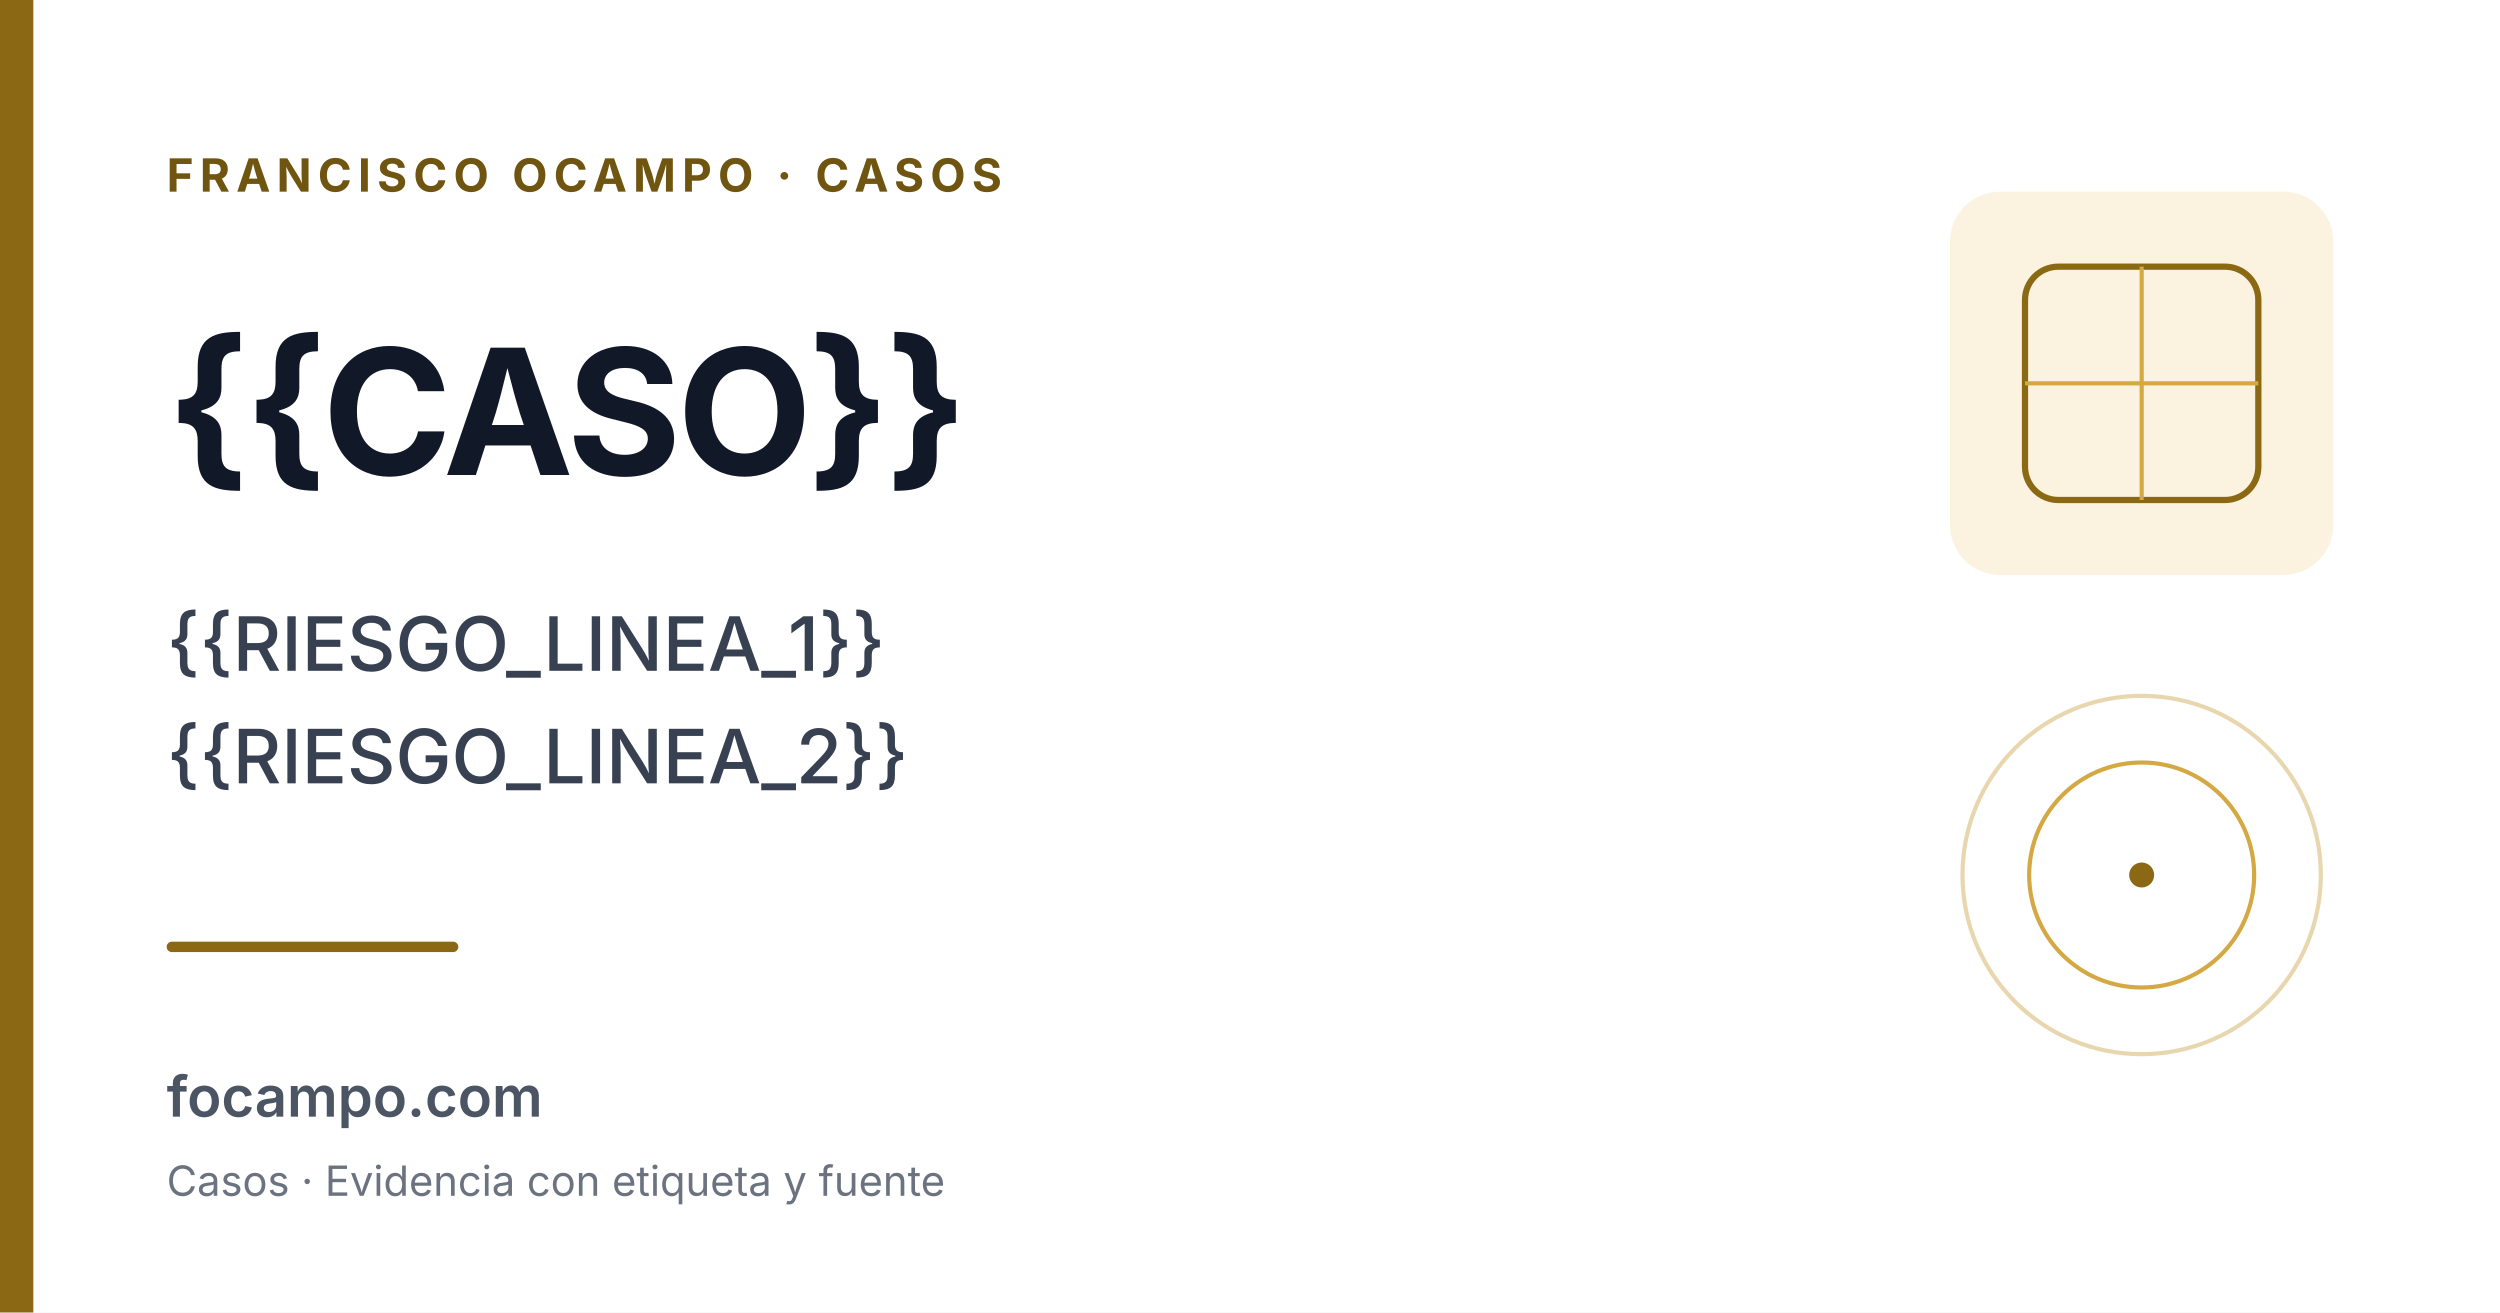
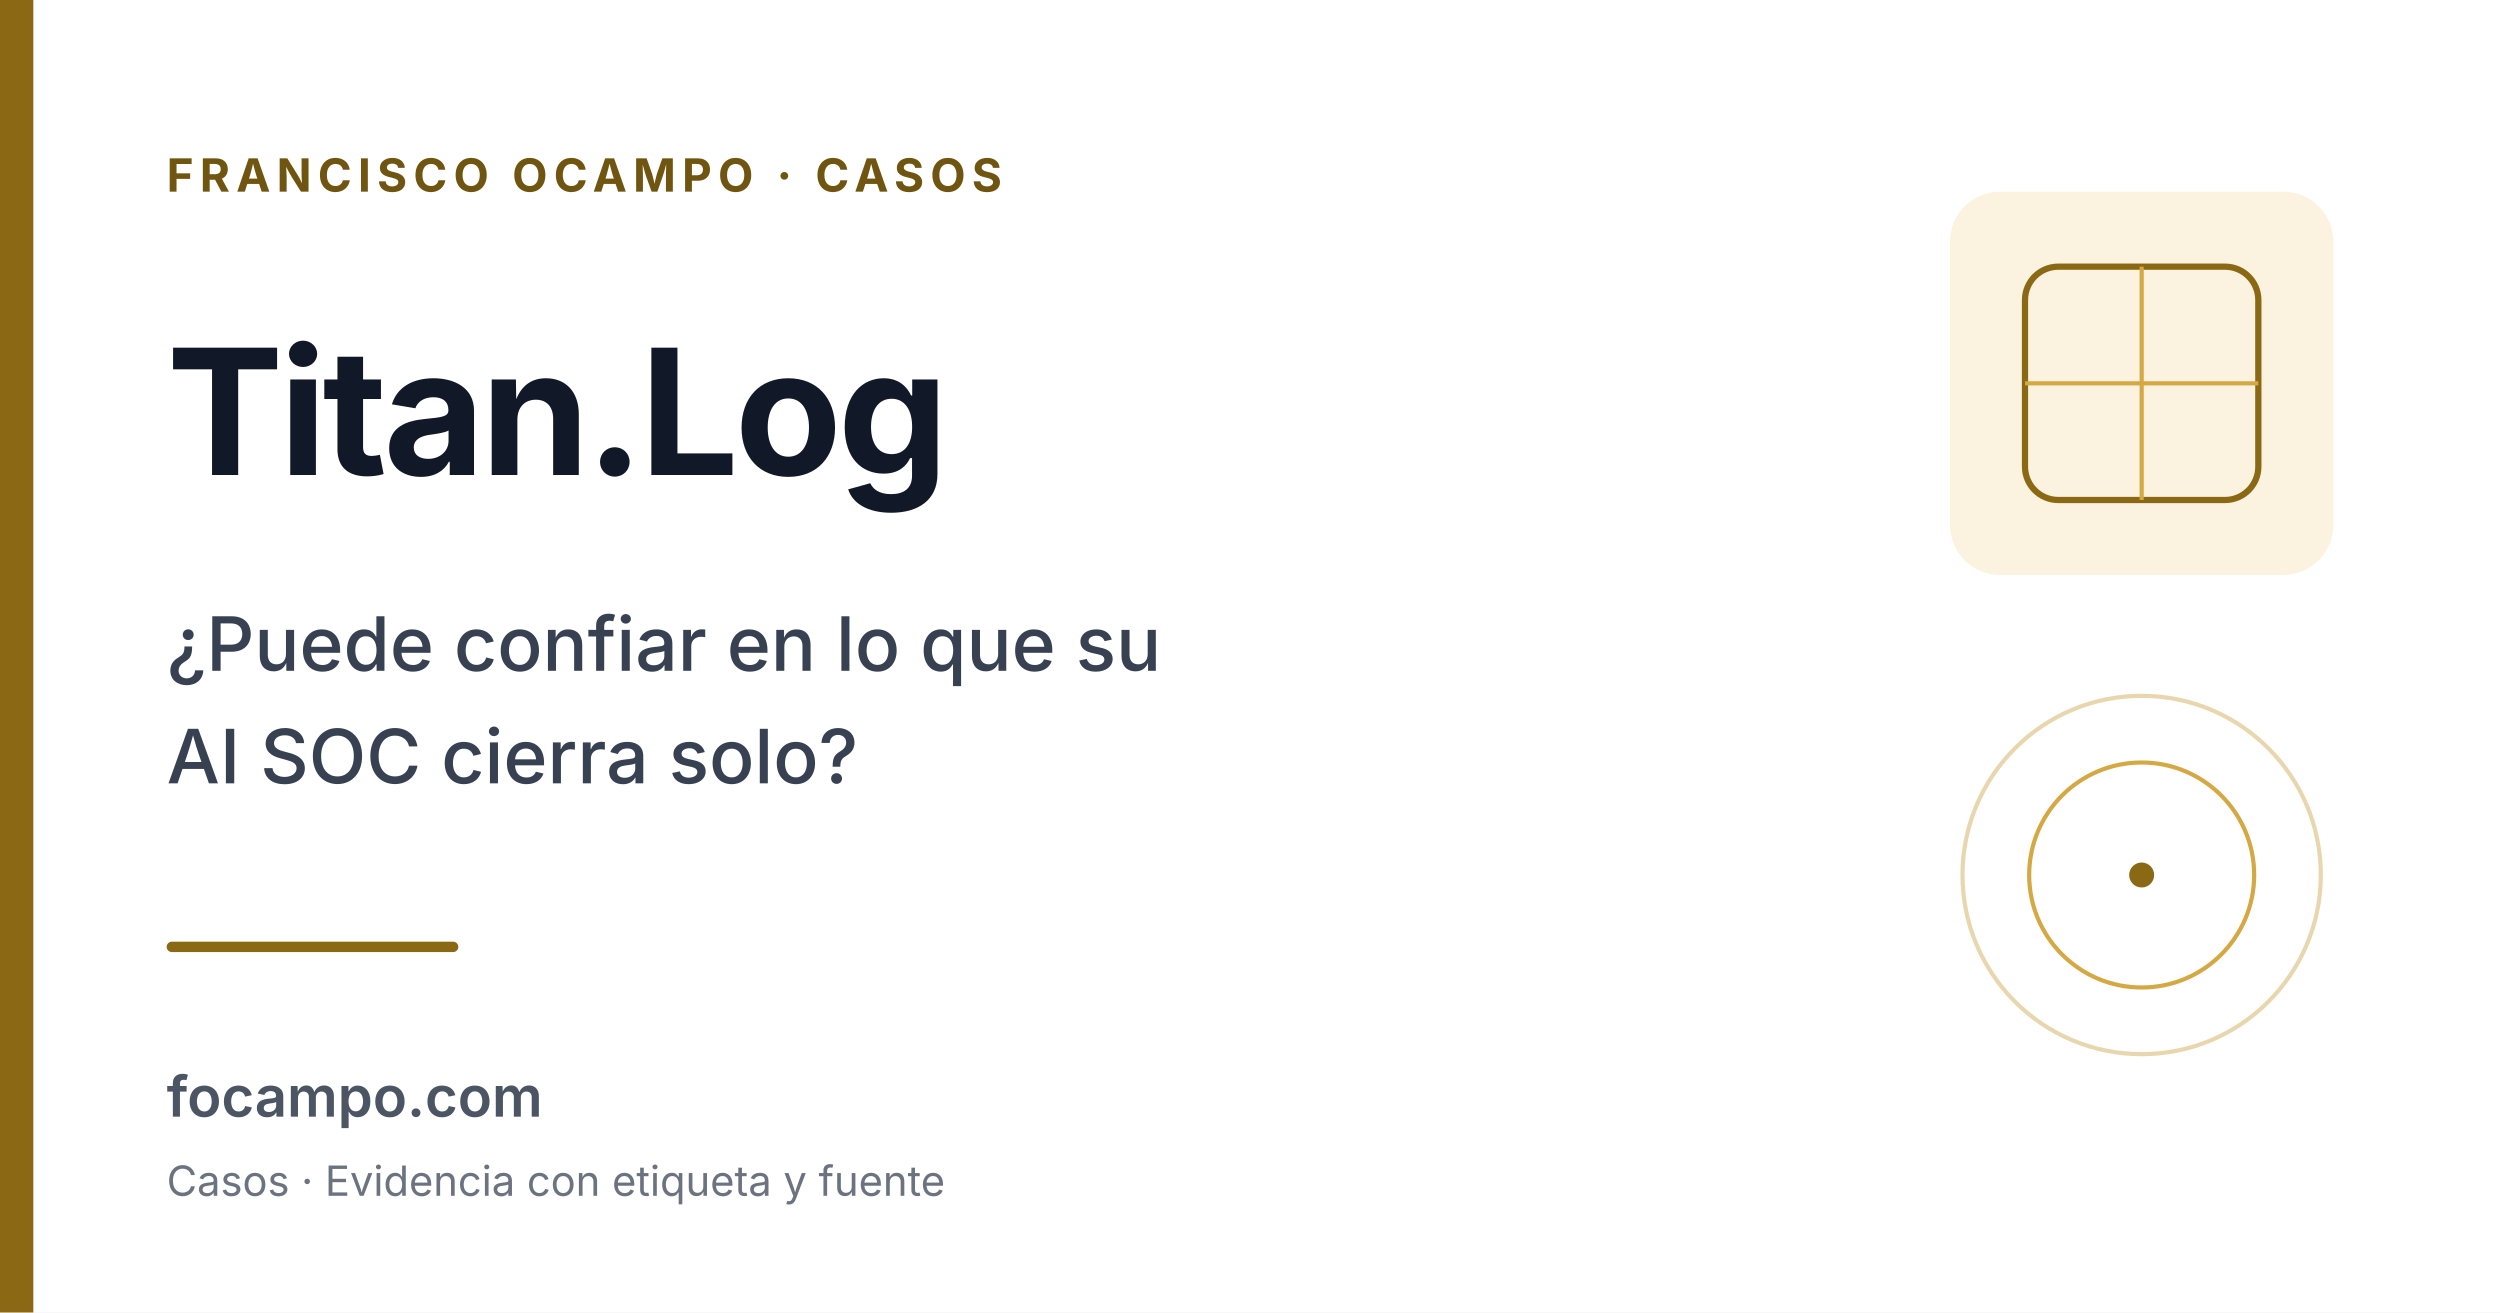
<svg xmlns="http://www.w3.org/2000/svg" width="1200" height="630" viewBox="0 0 1200 630" role="img" aria-labelledby="og-title">
  <rect width="1200" height="630" fill="#ffffff" />
  <rect x="0" y="0" width="16" height="630" fill="#8B6914" />
  <g aria-hidden="true">
    <rect x="936" y="92" width="184" height="184" rx="24" fill="#FBF3E0" />
    <rect x="972" y="128" width="112" height="112" rx="16" fill="none" stroke="#8B6914" stroke-width="3" />
    <path d="M972 184h112M1028 128v112" stroke="#D4A843" stroke-width="2" />
    <circle cx="1028" cy="420" r="86" fill="none" stroke="#E8D7AE" stroke-width="2" />
    <circle cx="1028" cy="420" r="54" fill="none" stroke="#D4A843" stroke-width="2" />
    <circle cx="1028" cy="420" r="6" fill="#8B6914" />
  </g>
  <text x="80" y="92" font-family="Inter, system-ui, -apple-system, 'Segoe UI', Roboto, Arial, sans-serif" font-size="22" font-weight="700" letter-spacing="3" fill="#6F5510">FRANCISCO OCAMPO · CASOS</text>
-   <text x="80" y="228" font-family="Inter, system-ui, -apple-system, 'Segoe UI', Roboto, Arial, sans-serif" font-size="84" font-weight="700" letter-spacing="-2" fill="#111827">{{CASO}}</text>
+   <text x="80" y="228" font-family="Inter, system-ui, -apple-system, 'Segoe UI', Roboto, Arial, sans-serif" font-size="84" font-weight="700" letter-spacing="-2" fill="#111827">Titan.Log</text>
  <text font-family="Inter, system-ui, -apple-system, 'Segoe UI', Roboto, Arial, sans-serif" font-size="36" font-weight="500" fill="#374151">
-     <tspan x="80" y="322">{{RIESGO_LINEA_1}}</tspan>
-     <tspan x="80" y="376">{{RIESGO_LINEA_2}}</tspan>
+     <tspan x="80" y="322">¿Puede confiar en lo que su</tspan>
+     <tspan x="80" y="376">AI SOC cierra solo?</tspan>
  </text>
  <rect x="80" y="452" width="140" height="5" rx="2.5" fill="#8B6914" />
  <text x="80" y="536" font-family="Inter, system-ui, -apple-system, 'Segoe UI', Roboto, Arial, sans-serif" font-size="27" font-weight="600" fill="#4B5563">focampo.com</text>
  <text x="80" y="574" font-family="Inter, system-ui, -apple-system, 'Segoe UI', Roboto, Arial, sans-serif" font-size="20" fill="#6B7280">Casos · Evidencia con etiqueta y fuente</text>
</svg>
